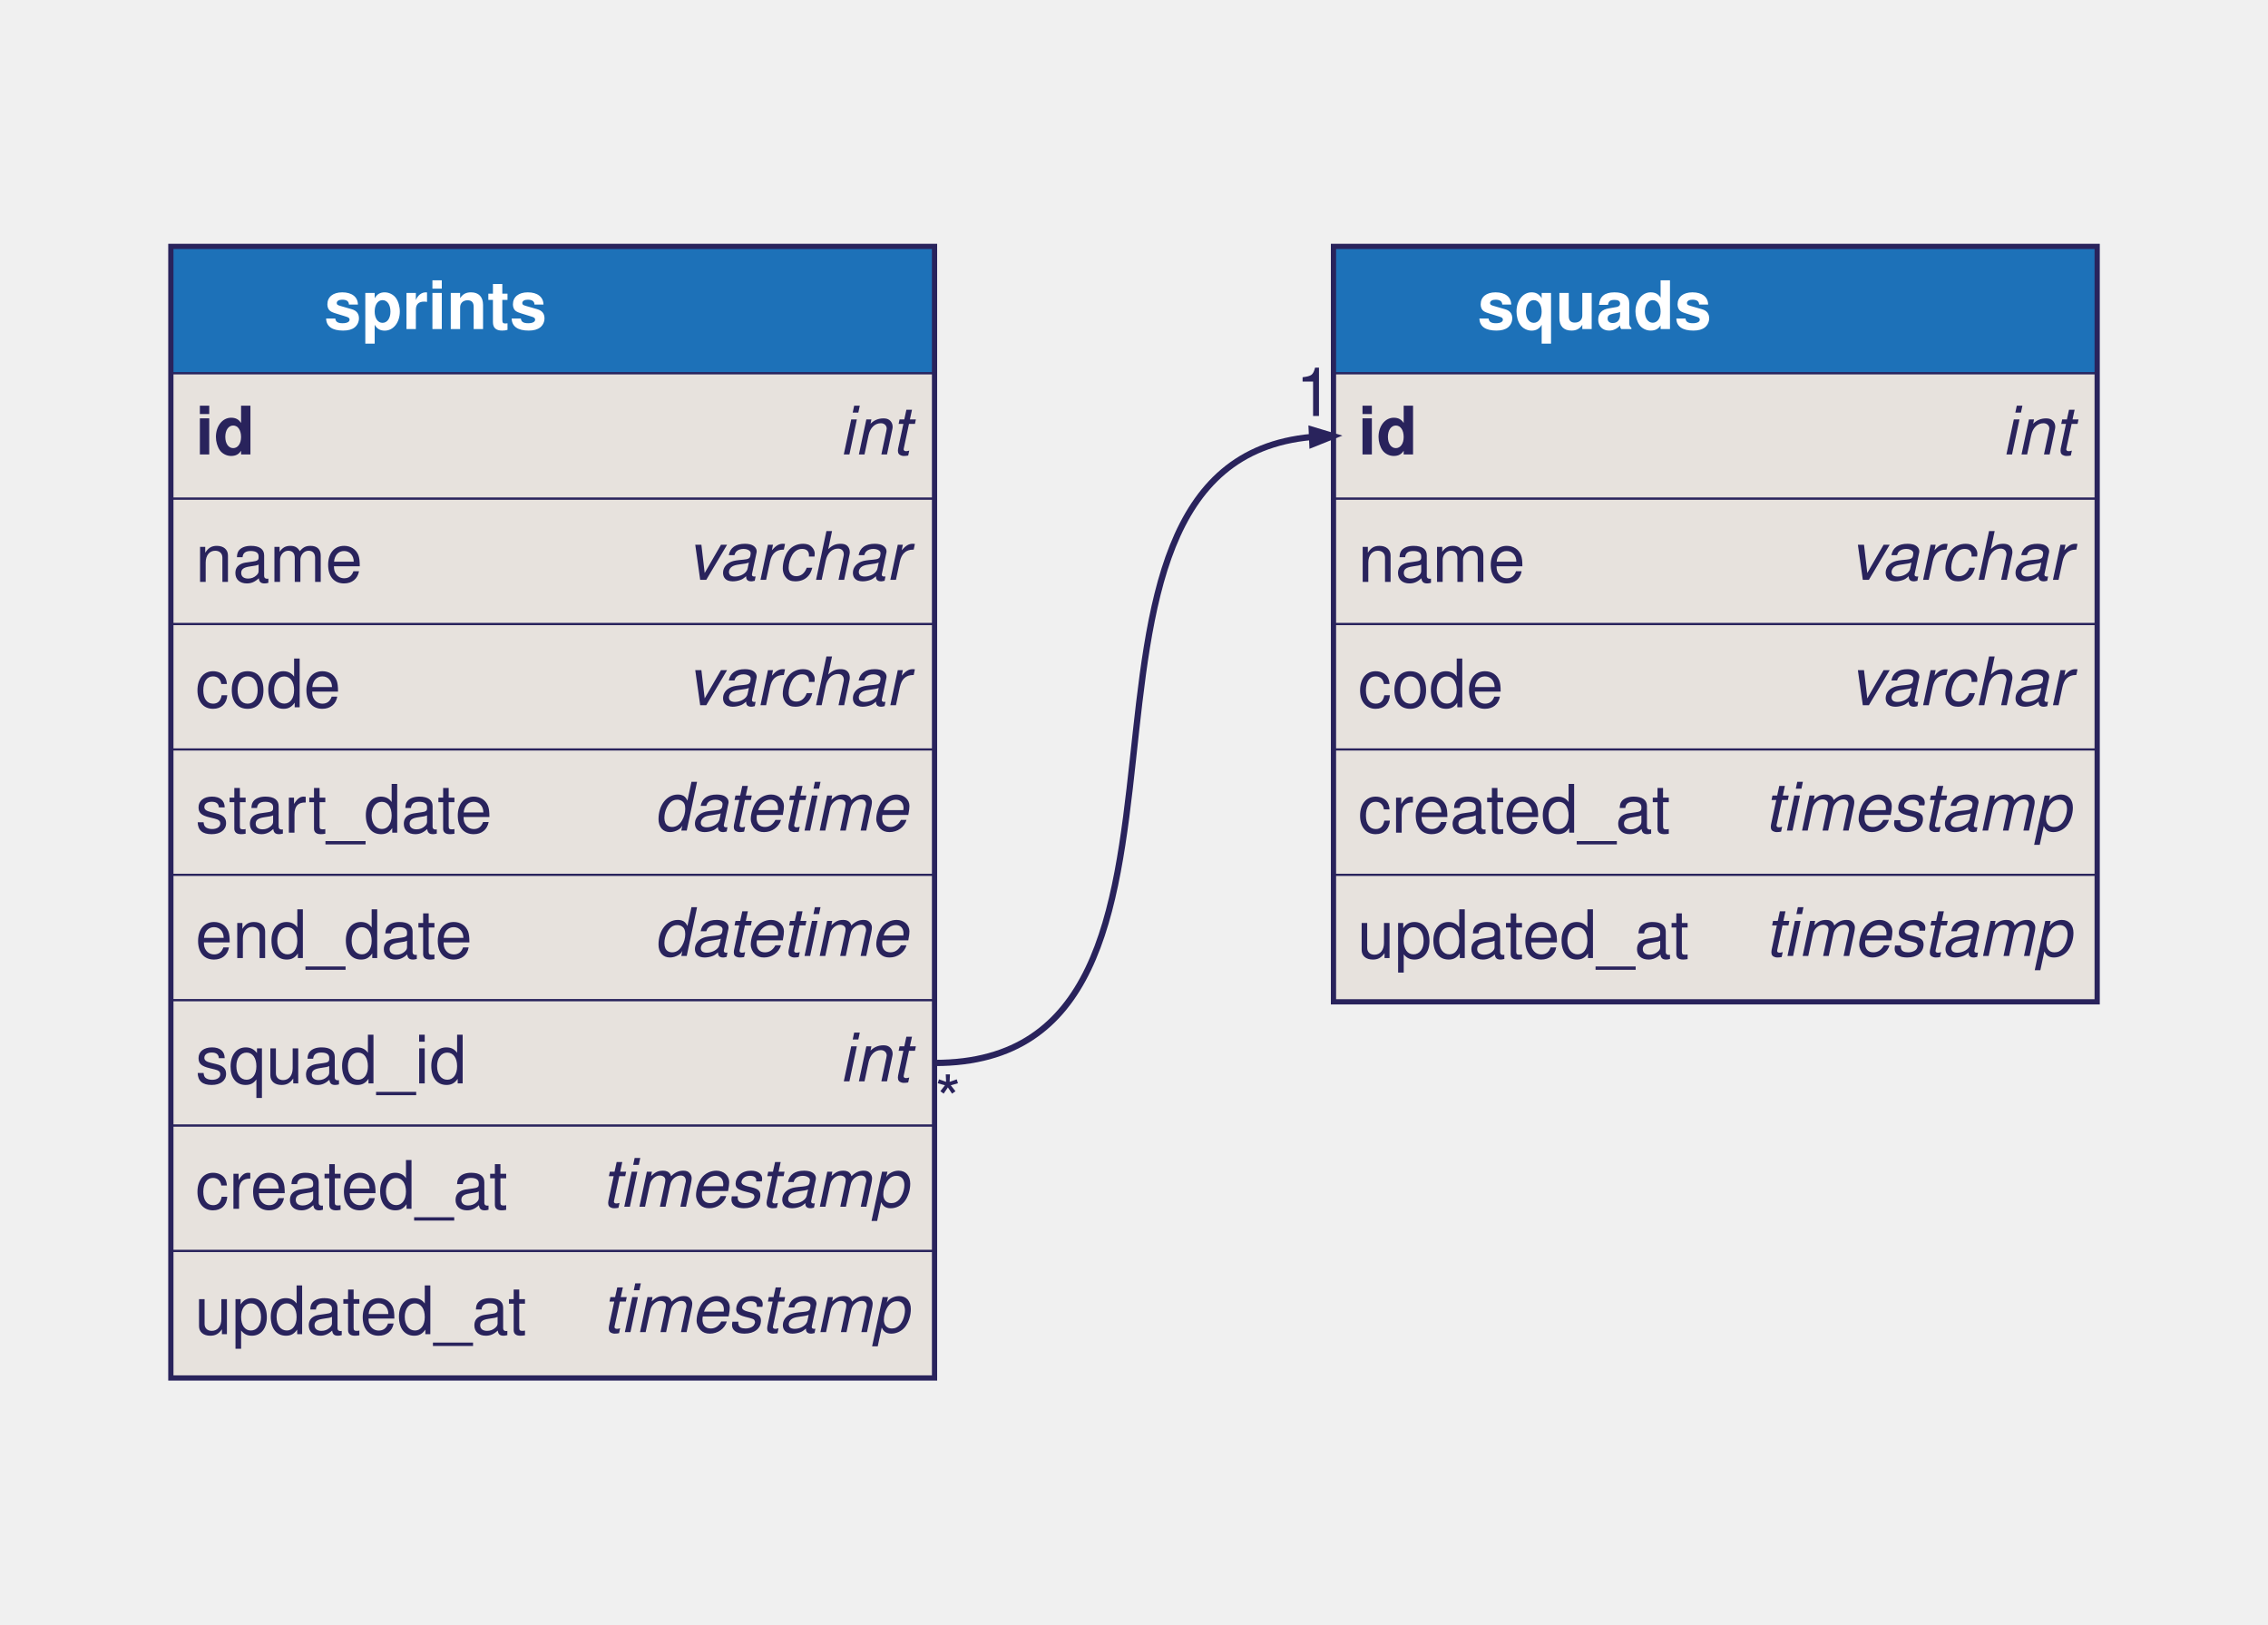
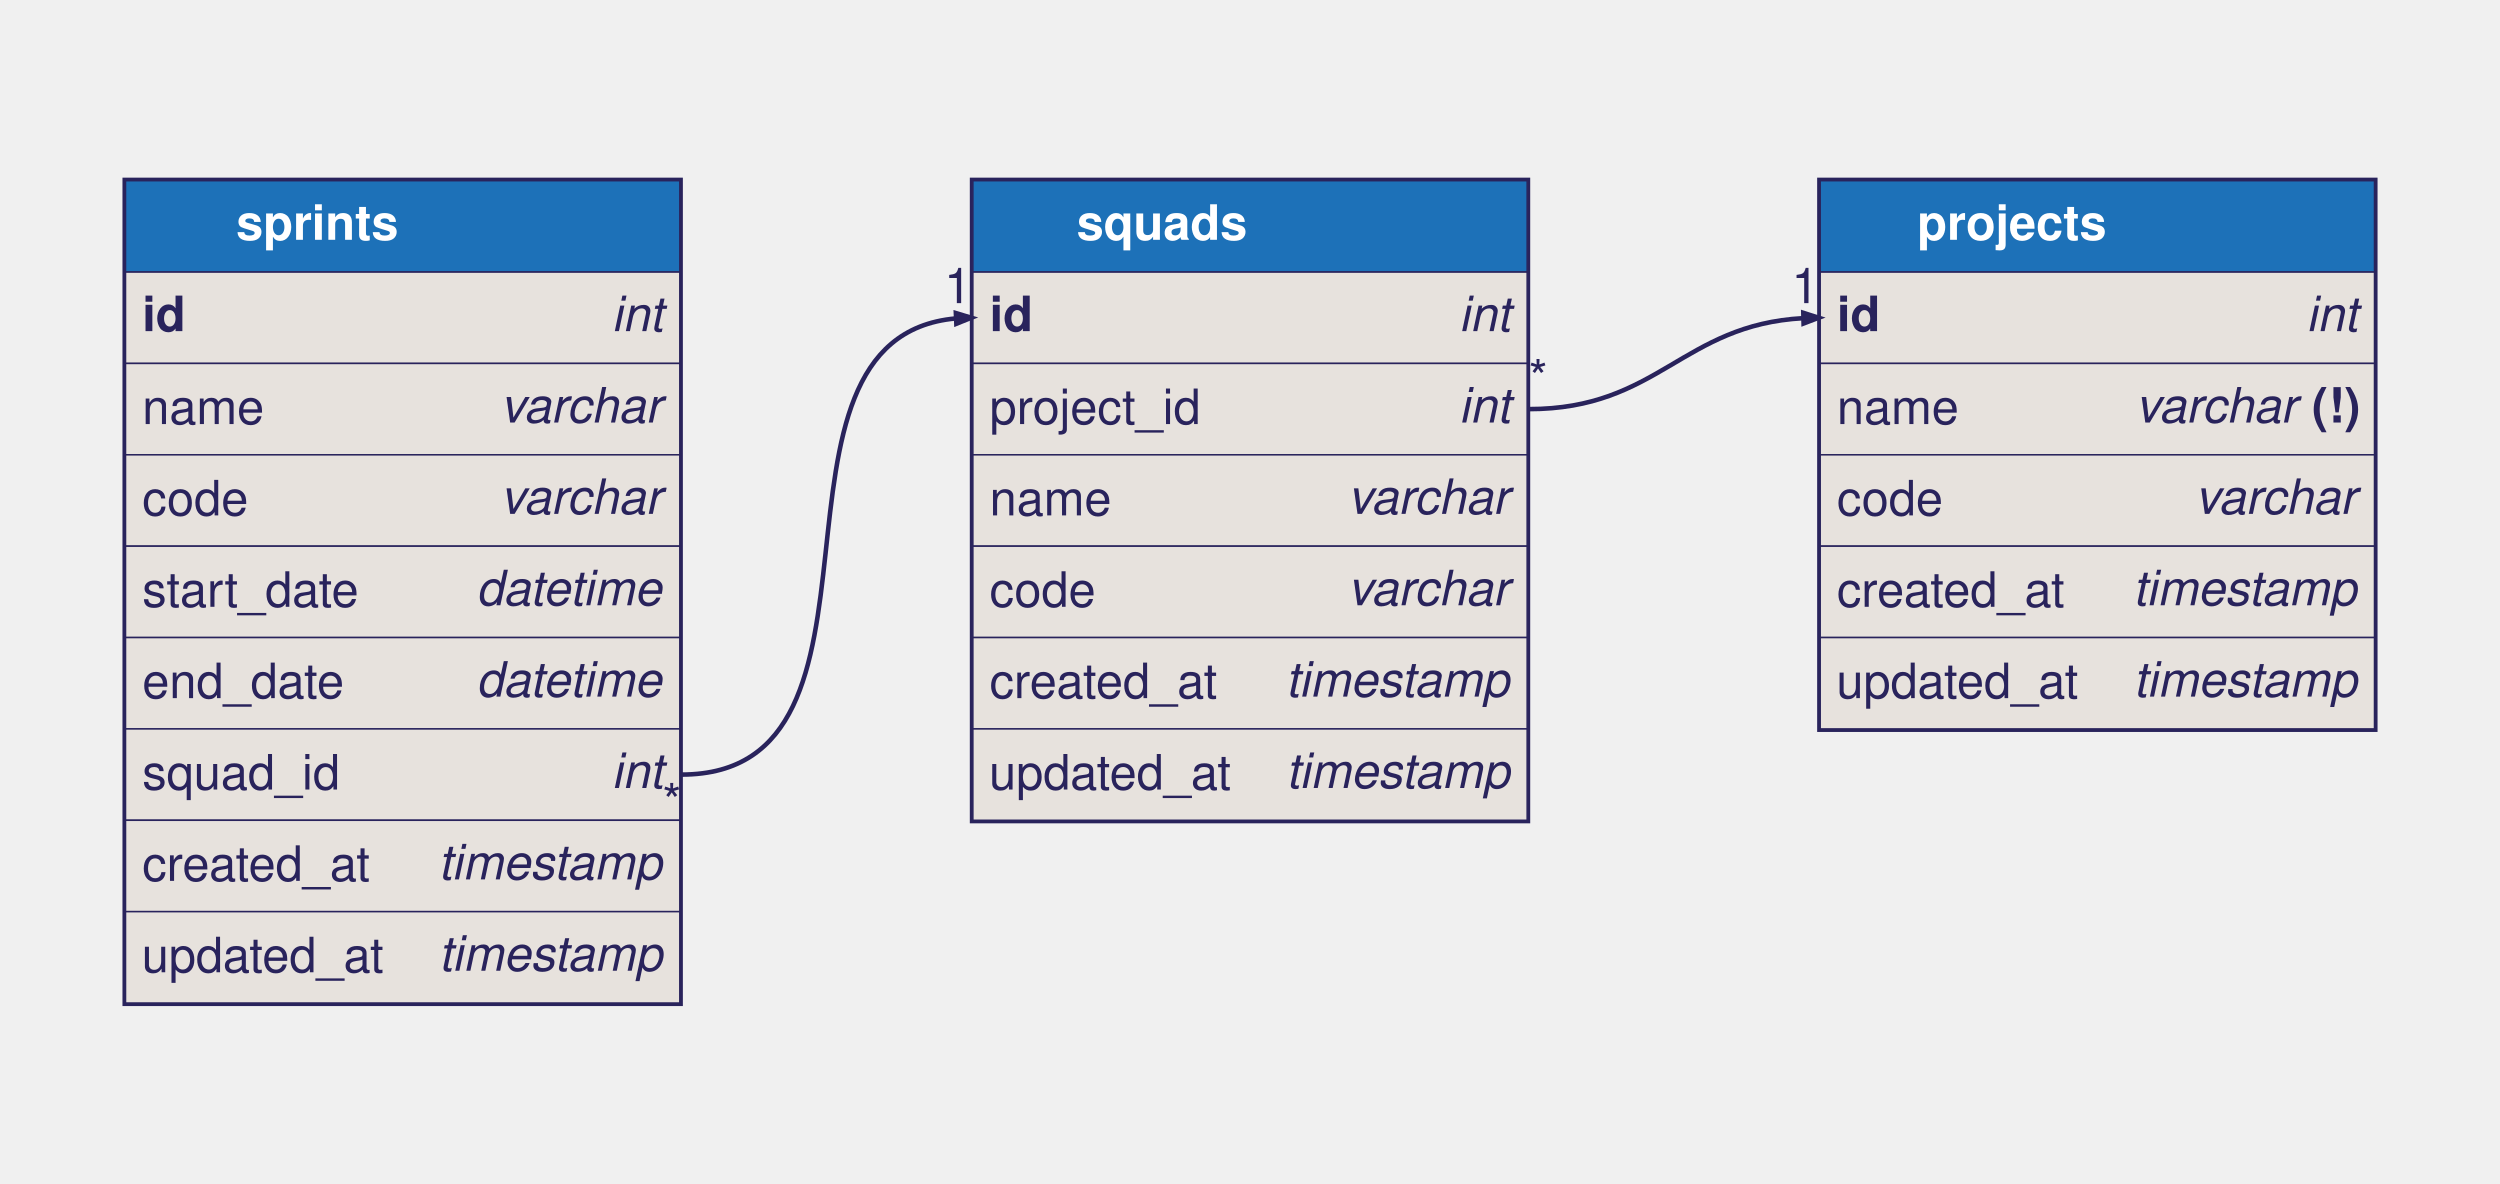
- <svg xmlns="http://www.w3.org/2000/svg" width="1085pt" height="777pt" viewBox="0.00 0.00 1084.86 777.33">
+ <svg xmlns="http://www.w3.org/2000/svg" width="1641pt" height="777pt" viewBox="0.00 0.00 1641.29 777.33">
  <g id="graph0" class="graph" transform="scale(1 1) rotate(0) translate(4 773.33)">
+     <g id="projects" class="node">
+       <ellipse fill="none" stroke="black" stroke-width="0" cx="1373.08" cy="-474.67" rx="260.43" ry="257.27" />
+       <polygon fill="#1d71b8" stroke="transparent" points="1191.08,-594.67 1191.08,-654.67 1555.08,-654.67 1555.08,-594.67 1191.08,-594.67" />
+       <polygon fill="none" stroke="#29235c" points="1191.08,-594.67 1191.08,-654.67 1555.08,-654.67 1555.08,-594.67 1191.08,-594.67" />
+       <text text-anchor="start" x="1254.82" y="-615.87" font-family="Helvetica,sans-Serif" font-weight="bold" font-size="32.00" fill="#ffffff">       projects       </text>
+       <polygon fill="#e7e2dd" stroke="transparent" points="1191.08,-534.67 1191.08,-594.67 1555.08,-594.67 1555.08,-534.67 1191.08,-534.67" />
+       <polygon fill="none" stroke="#29235c" points="1191.08,-534.67 1191.08,-594.67 1555.08,-594.67 1555.08,-534.67 1191.08,-534.67" />
+       <text text-anchor="start" x="1202.08" y="-555.87" font-family="Helvetica,sans-Serif" font-weight="bold" font-size="32.00" fill="#29235c">id</text>
+       <text text-anchor="start" x="1226.97" y="-555.87" font-family="Helvetica,sans-Serif" font-size="32.00" fill="#29235c">    </text>
+       <text text-anchor="start" x="1510.29" y="-555.87" font-family="Helvetica,sans-Serif" font-style="italic" font-size="32.00" fill="#29235c">int</text>
+       <polygon fill="#e7e2dd" stroke="transparent" points="1191.08,-474.67 1191.08,-534.67 1555.08,-534.67 1555.08,-474.67 1191.08,-474.67" />
+       <polygon fill="none" stroke="#29235c" points="1191.08,-474.67 1191.08,-534.67 1555.08,-534.67 1555.08,-474.67 1191.08,-474.67" />
+       <text text-anchor="start" x="1202.08" y="-494.87" font-family="Helvetica,sans-Serif" font-size="32.00" fill="#29235c">name    </text>
+       <text text-anchor="start" x="1398.31" y="-495.87" font-family="Helvetica,sans-Serif" font-style="italic" font-size="32.00" fill="#29235c">varchar</text>
+       <text text-anchor="start" x="1504.99" y="-495.87" font-family="Helvetica,sans-Serif" font-size="32.00" fill="#29235c"> </text>
+       <text text-anchor="start" x="1513.88" y="-495.87" font-family="Helvetica,sans-Serif" font-weight="bold" font-size="32.00" fill="#29235c">(!)</text>
+       <polygon fill="#e7e2dd" stroke="transparent" points="1191.08,-414.67 1191.08,-474.67 1555.08,-474.67 1555.08,-414.67 1191.08,-414.67" />
+       <polygon fill="none" stroke="#29235c" points="1191.08,-414.67 1191.08,-474.67 1555.08,-474.67 1555.08,-414.67 1191.08,-414.67" />
+       <text text-anchor="start" x="1202.08" y="-434.87" font-family="Helvetica,sans-Serif" font-size="32.00" fill="#29235c">code    </text>
+       <text text-anchor="start" x="1437.4" y="-435.87" font-family="Helvetica,sans-Serif" font-style="italic" font-size="32.00" fill="#29235c">varchar</text>
+       <polygon fill="#e7e2dd" stroke="transparent" points="1191.08,-354.67 1191.08,-414.67 1555.08,-414.67 1555.08,-354.67 1191.08,-354.67" />
+       <polygon fill="none" stroke="#29235c" points="1191.08,-354.67 1191.08,-414.67 1555.08,-414.67 1555.08,-354.67 1191.08,-354.67" />
+       <text text-anchor="start" x="1202.08" y="-374.87" font-family="Helvetica,sans-Serif" font-size="32.00" fill="#29235c">created_at    </text>
+       <text text-anchor="start" x="1396.52" y="-375.87" font-family="Helvetica,sans-Serif" font-style="italic" font-size="32.00" fill="#29235c">timestamp</text>
+       <polygon fill="#e7e2dd" stroke="transparent" points="1191.08,-294.67 1191.08,-354.67 1555.08,-354.67 1555.08,-294.67 1191.08,-294.67" />
+       <polygon fill="none" stroke="#29235c" points="1191.08,-294.67 1191.08,-354.67 1555.08,-354.67 1555.08,-294.67 1191.08,-294.67" />
+       <text text-anchor="start" x="1201.74" y="-314.87" font-family="Helvetica,sans-Serif" font-size="32.00" fill="#29235c">updated_at    </text>
+       <text text-anchor="start" x="1396.8" y="-315.87" font-family="Helvetica,sans-Serif" font-style="italic" font-size="32.00" fill="#29235c">timestamp</text>
+       <polygon fill="none" stroke="#29235c" stroke-width="2" points="1190.08,-293.67 1190.08,-655.67 1556.08,-655.67 1556.08,-293.67 1190.08,-293.67" />
+     </g>
    <g id="squads" class="node">
-       <ellipse fill="none" stroke="black" stroke-width="0" cx="816.65" cy="-474.67" rx="260.43" ry="257.27" />
+       <ellipse fill="none" stroke="black" stroke-width="0" cx="816.65" cy="-444.67" rx="260.43" ry="299.63" />
      <polygon fill="#1d71b8" stroke="transparent" points="634.65,-594.67 634.65,-654.67 998.65,-654.67 998.65,-594.67 634.65,-594.67" />
      <polygon fill="none" stroke="#29235c" points="634.65,-594.67 634.65,-654.67 998.65,-654.67 998.65,-594.67 634.65,-594.67" />
      <text text-anchor="start" x="702.82" y="-615.87" font-family="Helvetica,sans-Serif" font-weight="bold" font-size="32.00" fill="#ffffff">       squads       </text>
      <polygon fill="#e7e2dd" stroke="transparent" points="634.65,-534.67 634.65,-594.67 998.65,-594.67 998.65,-534.67 634.65,-534.67" />
      <polygon fill="none" stroke="#29235c" points="634.65,-534.67 634.65,-594.67 998.65,-594.67 998.65,-534.67 634.65,-534.67" />
      <text text-anchor="start" x="645.65" y="-555.87" font-family="Helvetica,sans-Serif" font-weight="bold" font-size="32.00" fill="#29235c">id</text>
      <text text-anchor="start" x="670.54" y="-555.87" font-family="Helvetica,sans-Serif" font-size="32.00" fill="#29235c">    </text>
      <text text-anchor="start" x="953.86" y="-555.87" font-family="Helvetica,sans-Serif" font-style="italic" font-size="32.00" fill="#29235c">int</text>
      <polygon fill="#e7e2dd" stroke="transparent" points="634.65,-474.67 634.65,-534.67 998.65,-534.67 998.65,-474.67 634.65,-474.67" />
      <polygon fill="none" stroke="#29235c" points="634.65,-474.67 634.65,-534.67 998.65,-534.67 998.65,-474.67 634.65,-474.67" />
-       <text text-anchor="start" x="645.65" y="-494.87" font-family="Helvetica,sans-Serif" font-size="32.00" fill="#29235c">name    </text>
-       <text text-anchor="start" x="880.97" y="-495.87" font-family="Helvetica,sans-Serif" font-style="italic" font-size="32.00" fill="#29235c">varchar</text>
+       <text text-anchor="start" x="645.65" y="-494.87" font-family="Helvetica,sans-Serif" font-size="32.00" fill="#29235c">project_id    </text>
+       <text text-anchor="start" x="953.86" y="-495.87" font-family="Helvetica,sans-Serif" font-style="italic" font-size="32.00" fill="#29235c">int</text>
      <polygon fill="#e7e2dd" stroke="transparent" points="634.65,-414.67 634.65,-474.67 998.65,-474.67 998.65,-414.67 634.65,-414.67" />
      <polygon fill="none" stroke="#29235c" points="634.65,-414.67 634.65,-474.67 998.65,-474.67 998.65,-414.67 634.65,-414.67" />
-       <text text-anchor="start" x="645.65" y="-434.87" font-family="Helvetica,sans-Serif" font-size="32.00" fill="#29235c">code    </text>
+       <text text-anchor="start" x="645.65" y="-434.87" font-family="Helvetica,sans-Serif" font-size="32.00" fill="#29235c">name    </text>
      <text text-anchor="start" x="880.97" y="-435.87" font-family="Helvetica,sans-Serif" font-style="italic" font-size="32.00" fill="#29235c">varchar</text>
      <polygon fill="#e7e2dd" stroke="transparent" points="634.65,-354.67 634.65,-414.67 998.65,-414.67 998.65,-354.67 634.65,-354.67" />
      <polygon fill="none" stroke="#29235c" points="634.65,-354.67 634.65,-414.67 998.65,-414.67 998.65,-354.67 634.65,-354.67" />
-       <text text-anchor="start" x="645.65" y="-374.87" font-family="Helvetica,sans-Serif" font-size="32.00" fill="#29235c">created_at    </text>
-       <text text-anchor="start" x="840.09" y="-375.87" font-family="Helvetica,sans-Serif" font-style="italic" font-size="32.00" fill="#29235c">timestamp</text>
+       <text text-anchor="start" x="645.65" y="-374.87" font-family="Helvetica,sans-Serif" font-size="32.00" fill="#29235c">code    </text>
+       <text text-anchor="start" x="880.97" y="-375.87" font-family="Helvetica,sans-Serif" font-style="italic" font-size="32.00" fill="#29235c">varchar</text>
      <polygon fill="#e7e2dd" stroke="transparent" points="634.65,-294.67 634.65,-354.67 998.65,-354.67 998.65,-294.67 634.65,-294.67" />
      <polygon fill="none" stroke="#29235c" points="634.65,-294.67 634.65,-354.67 998.65,-354.67 998.65,-294.67 634.65,-294.67" />
-       <text text-anchor="start" x="645.31" y="-314.87" font-family="Helvetica,sans-Serif" font-size="32.00" fill="#29235c">updated_at    </text>
-       <text text-anchor="start" x="840.37" y="-315.87" font-family="Helvetica,sans-Serif" font-style="italic" font-size="32.00" fill="#29235c">timestamp</text>
-       <polygon fill="none" stroke="#29235c" stroke-width="2" points="633.65,-293.67 633.65,-655.67 999.65,-655.67 999.65,-293.67 633.65,-293.67" />
+       <text text-anchor="start" x="645.65" y="-314.87" font-family="Helvetica,sans-Serif" font-size="32.00" fill="#29235c">created_at    </text>
+       <text text-anchor="start" x="840.09" y="-315.87" font-family="Helvetica,sans-Serif" font-style="italic" font-size="32.00" fill="#29235c">timestamp</text>
+       <polygon fill="#e7e2dd" stroke="transparent" points="634.65,-234.67 634.65,-294.67 998.65,-294.67 998.65,-234.67 634.65,-234.67" />
+       <polygon fill="none" stroke="#29235c" points="634.65,-234.67 634.65,-294.67 998.65,-294.67 998.65,-234.67 634.65,-234.67" />
+       <text text-anchor="start" x="645.31" y="-254.87" font-family="Helvetica,sans-Serif" font-size="32.00" fill="#29235c">updated_at    </text>
+       <text text-anchor="start" x="840.37" y="-255.87" font-family="Helvetica,sans-Serif" font-style="italic" font-size="32.00" fill="#29235c">timestamp</text>
+       <polygon fill="none" stroke="#29235c" stroke-width="2" points="633.65,-233.67 633.65,-655.67 999.65,-655.67 999.65,-233.67 633.65,-233.67" />
+     </g>
+     <g id="edge2" class="edge">
+       <path fill="none" stroke="#29235c" stroke-width="3" d="M999.65,-504.67C1084.92,-504.67 1100.21,-560.07 1180.02,-564.4" />
+       <polygon fill="#29235c" stroke="#29235c" stroke-width="3" points="1179.99,-567.9 1190.08,-564.67 1180.17,-560.9 1179.99,-567.9" />
+       <text text-anchor="middle" x="1181.18" y="-574.27" font-family="Helvetica,sans-Serif" font-size="32.00" fill="#29235c">1</text>
+       <text text-anchor="middle" x="1005.87" y="-514.27" font-family="Helvetica,sans-Serif" font-size="32.00" fill="#29235c">*</text>
    </g>
    <g id="sprints" class="node">
      <ellipse fill="none" stroke="black" stroke-width="0" cx="260.22" cy="-384.67" rx="260.43" ry="384.83" />
      <polygon fill="#1d71b8" stroke="transparent" points="78.22,-594.67 78.22,-654.67 442.22,-654.67 442.22,-594.67 78.22,-594.67" />
      <polygon fill="none" stroke="#29235c" points="78.22,-594.67 78.22,-654.67 442.22,-654.67 442.22,-594.67 78.22,-594.67" />
      <text text-anchor="start" x="150.85" y="-615.87" font-family="Helvetica,sans-Serif" font-weight="bold" font-size="32.00" fill="#ffffff">       sprints       </text>
      <polygon fill="#e7e2dd" stroke="transparent" points="78.22,-534.67 78.22,-594.67 442.22,-594.67 442.22,-534.67 78.22,-534.67" />
      <polygon fill="none" stroke="#29235c" points="78.22,-534.67 78.22,-594.67 442.22,-594.67 442.22,-534.67 78.22,-534.67" />
      <text text-anchor="start" x="89.22" y="-555.87" font-family="Helvetica,sans-Serif" font-weight="bold" font-size="32.00" fill="#29235c">id</text>
      <text text-anchor="start" x="114.1" y="-555.87" font-family="Helvetica,sans-Serif" font-size="32.00" fill="#29235c">    </text>
      <text text-anchor="start" x="397.43" y="-555.87" font-family="Helvetica,sans-Serif" font-style="italic" font-size="32.00" fill="#29235c">int</text>
      <polygon fill="#e7e2dd" stroke="transparent" points="78.22,-474.67 78.22,-534.67 442.22,-534.67 442.22,-474.67 78.22,-474.67" />
      <polygon fill="none" stroke="#29235c" points="78.22,-474.67 78.22,-534.67 442.22,-534.67 442.22,-474.67 78.22,-474.67" />
      <text text-anchor="start" x="89.22" y="-494.87" font-family="Helvetica,sans-Serif" font-size="32.00" fill="#29235c">name    </text>
      <text text-anchor="start" x="324.54" y="-495.87" font-family="Helvetica,sans-Serif" font-style="italic" font-size="32.00" fill="#29235c">varchar</text>
      <polygon fill="#e7e2dd" stroke="transparent" points="78.22,-414.67 78.22,-474.67 442.22,-474.67 442.22,-414.67 78.22,-414.67" />
      <polygon fill="none" stroke="#29235c" points="78.22,-414.67 78.22,-474.67 442.22,-474.67 442.22,-414.67 78.22,-414.67" />
      <text text-anchor="start" x="89.22" y="-434.87" font-family="Helvetica,sans-Serif" font-size="32.00" fill="#29235c">code    </text>
      <text text-anchor="start" x="324.54" y="-435.87" font-family="Helvetica,sans-Serif" font-style="italic" font-size="32.00" fill="#29235c">varchar</text>
      <polygon fill="#e7e2dd" stroke="transparent" points="78.22,-354.67 78.22,-414.67 442.22,-414.67 442.22,-354.67 78.22,-354.67" />
      <polygon fill="none" stroke="#29235c" points="78.22,-354.67 78.22,-414.67 442.22,-414.67 442.22,-354.67 78.22,-354.67" />
      <text text-anchor="start" x="89.22" y="-374.87" font-family="Helvetica,sans-Serif" font-size="32.00" fill="#29235c">start_date    </text>
      <text text-anchor="start" x="308.52" y="-375.87" font-family="Helvetica,sans-Serif" font-style="italic" font-size="32.00" fill="#29235c">datetime</text>
      <polygon fill="#e7e2dd" stroke="transparent" points="78.22,-294.67 78.22,-354.67 442.22,-354.67 442.22,-294.67 78.22,-294.67" />
      <polygon fill="none" stroke="#29235c" points="78.22,-294.67 78.22,-354.67 442.22,-354.67 442.22,-294.67 78.22,-294.67" />
      <text text-anchor="start" x="89.22" y="-314.87" font-family="Helvetica,sans-Serif" font-size="32.00" fill="#29235c">end_date    </text>
      <text text-anchor="start" x="308.52" y="-315.87" font-family="Helvetica,sans-Serif" font-style="italic" font-size="32.00" fill="#29235c">datetime</text>
      <polygon fill="#e7e2dd" stroke="transparent" points="78.22,-234.67 78.22,-294.67 442.22,-294.67 442.22,-234.67 78.22,-234.67" />
      <polygon fill="none" stroke="#29235c" points="78.22,-234.67 78.22,-294.67 442.22,-294.67 442.22,-234.67 78.22,-234.67" />
      <text text-anchor="start" x="89.22" y="-254.87" font-family="Helvetica,sans-Serif" font-size="32.00" fill="#29235c">squad_id    </text>
      <text text-anchor="start" x="397.43" y="-255.87" font-family="Helvetica,sans-Serif" font-style="italic" font-size="32.00" fill="#29235c">int</text>
      <polygon fill="#e7e2dd" stroke="transparent" points="78.22,-174.67 78.22,-234.67 442.22,-234.67 442.22,-174.67 78.22,-174.67" />
      <polygon fill="none" stroke="#29235c" points="78.22,-174.67 78.22,-234.67 442.22,-234.67 442.22,-174.67 78.22,-174.67" />
      <text text-anchor="start" x="89.22" y="-194.87" font-family="Helvetica,sans-Serif" font-size="32.00" fill="#29235c">created_at    </text>
      <text text-anchor="start" x="283.66" y="-195.87" font-family="Helvetica,sans-Serif" font-style="italic" font-size="32.00" fill="#29235c">timestamp</text>
      <polygon fill="#e7e2dd" stroke="transparent" points="78.22,-114.67 78.22,-174.67 442.22,-174.67 442.22,-114.67 78.22,-114.67" />
      <polygon fill="none" stroke="#29235c" points="78.22,-114.67 78.22,-174.67 442.22,-174.67 442.22,-114.67 78.22,-114.67" />
      <text text-anchor="start" x="88.88" y="-134.87" font-family="Helvetica,sans-Serif" font-size="32.00" fill="#29235c">updated_at    </text>
      <text text-anchor="start" x="283.94" y="-135.87" font-family="Helvetica,sans-Serif" font-style="italic" font-size="32.00" fill="#29235c">timestamp</text>
      <polygon fill="none" stroke="#29235c" stroke-width="2" points="77.22,-113.67 77.22,-655.67 443.22,-655.67 443.22,-113.67 77.22,-113.67" />
    </g>
-     <g id="edge2" class="edge">
+     <g id="edge4" class="edge">
      <path fill="none" stroke="#29235c" stroke-width="3" d="M443.22,-264.67C597.6,-264.67 481.21,-551.34 623.43,-564.22" />
      <polygon fill="#29235c" stroke="#29235c" stroke-width="3" points="623.5,-567.73 633.65,-564.67 623.81,-560.73 623.5,-567.73" />
      <text text-anchor="middle" x="624.75" y="-574.27" font-family="Helvetica,sans-Serif" font-size="32.00" fill="#29235c">1</text>
-       <text text-anchor="middle" x="449.44" y="-235.87" font-family="Helvetica,sans-Serif" font-size="32.00" fill="#29235c">*</text>
+       <text text-anchor="middle" x="436.99" y="-235.87" font-family="Helvetica,sans-Serif" font-size="32.00" fill="#29235c">*</text>
    </g>
  </g>
</svg>
